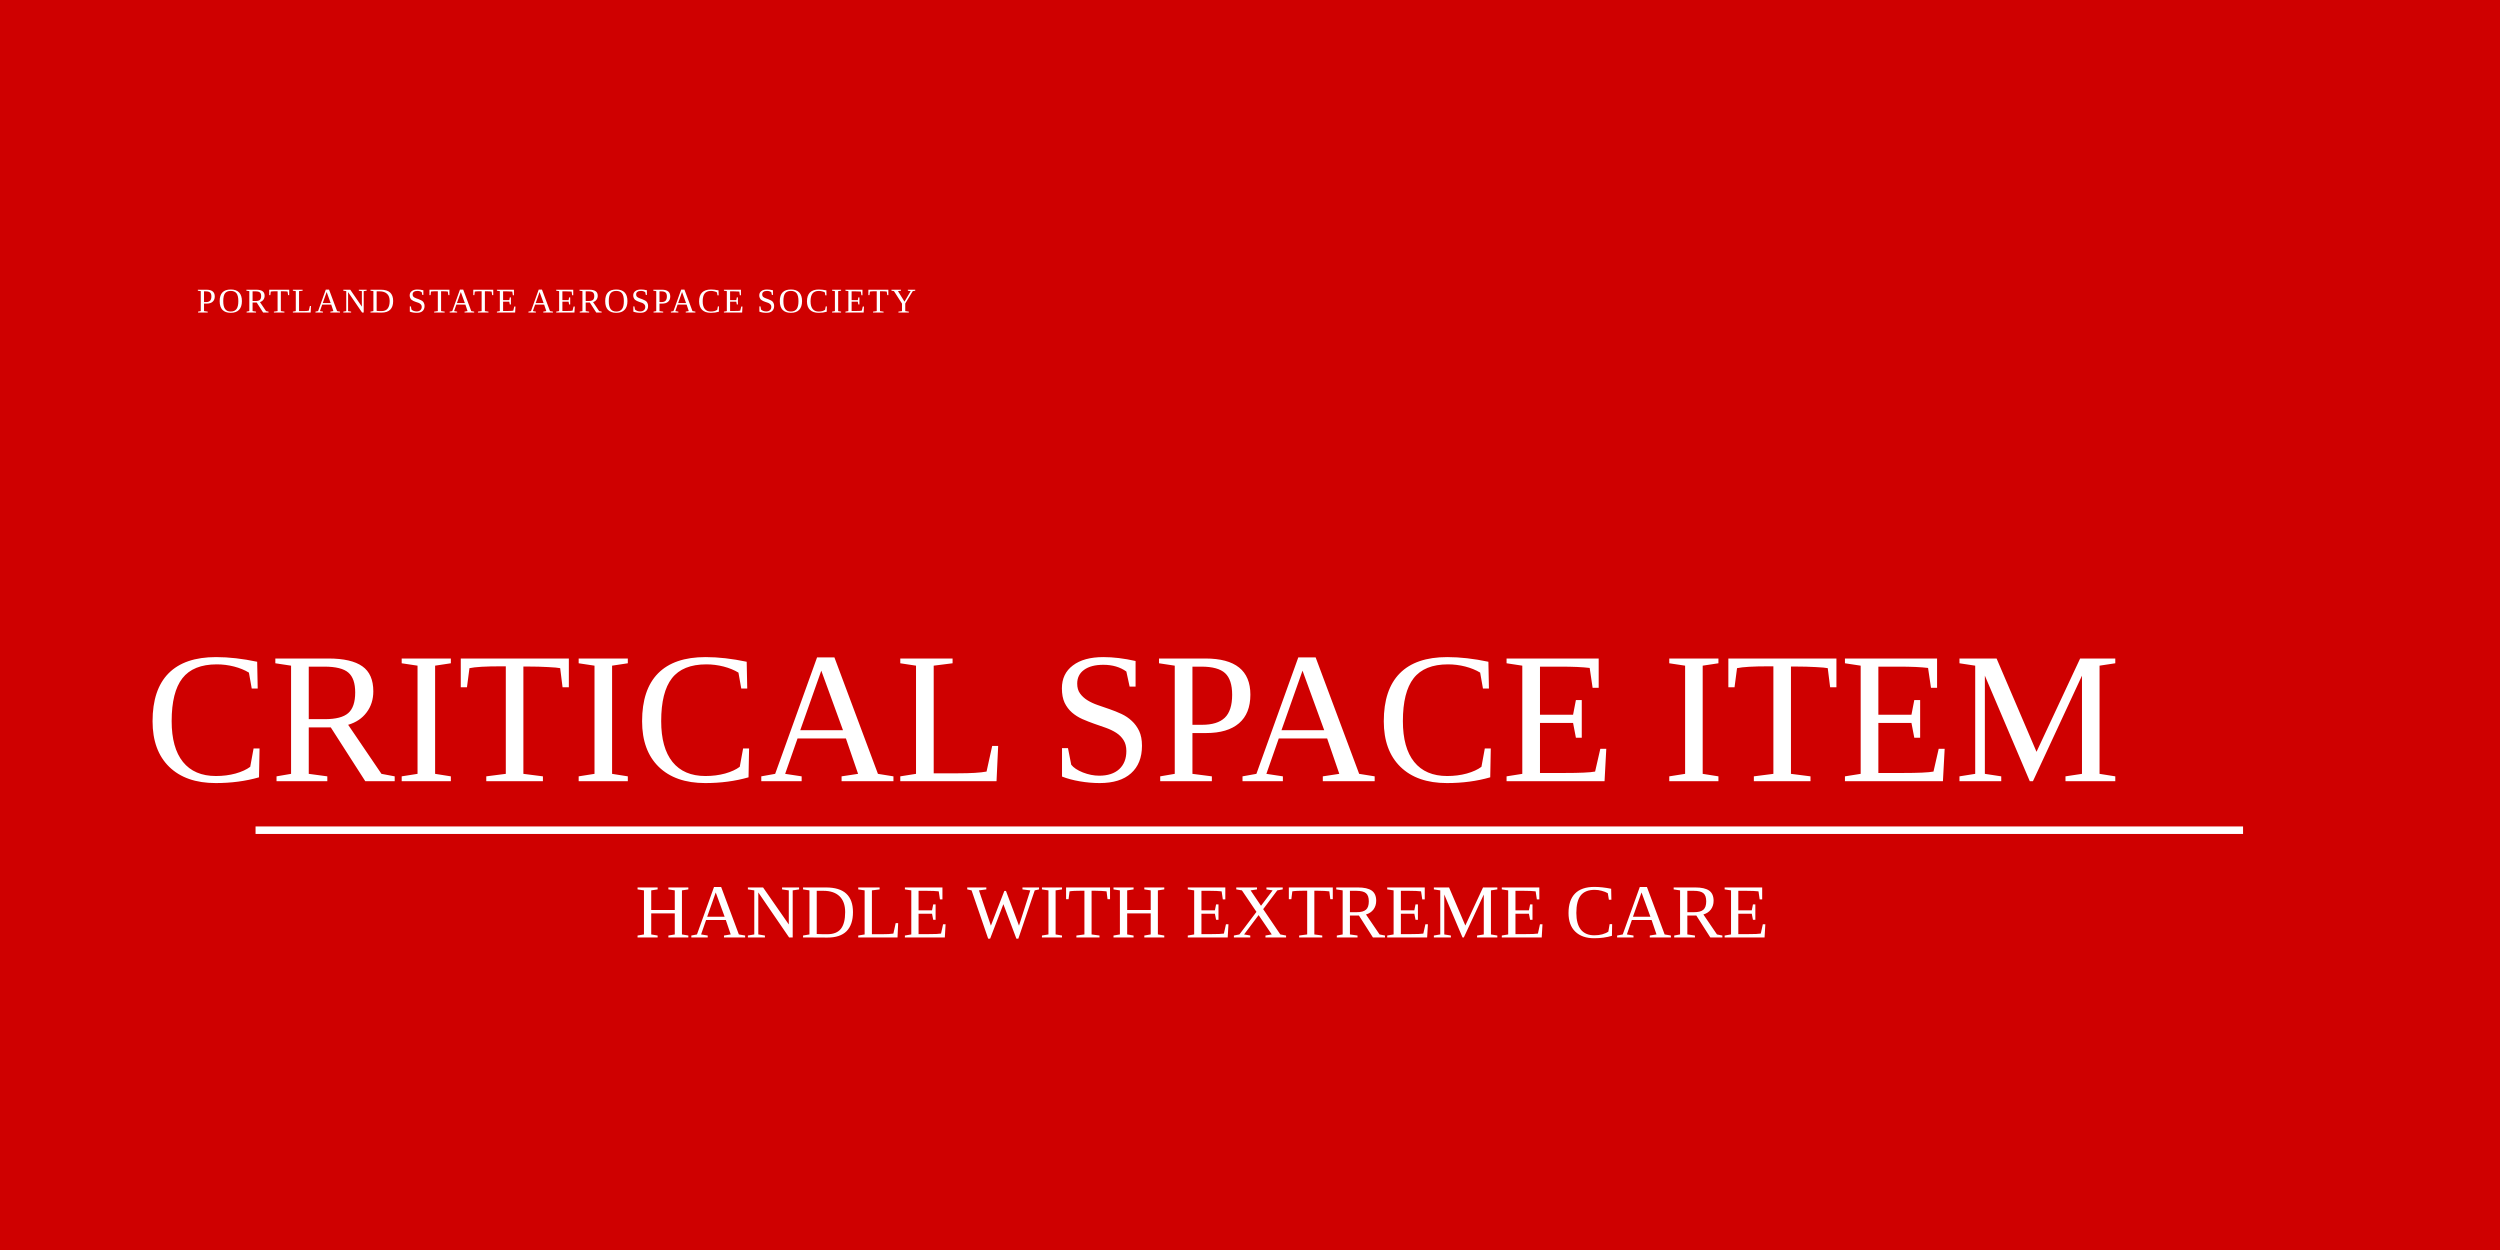
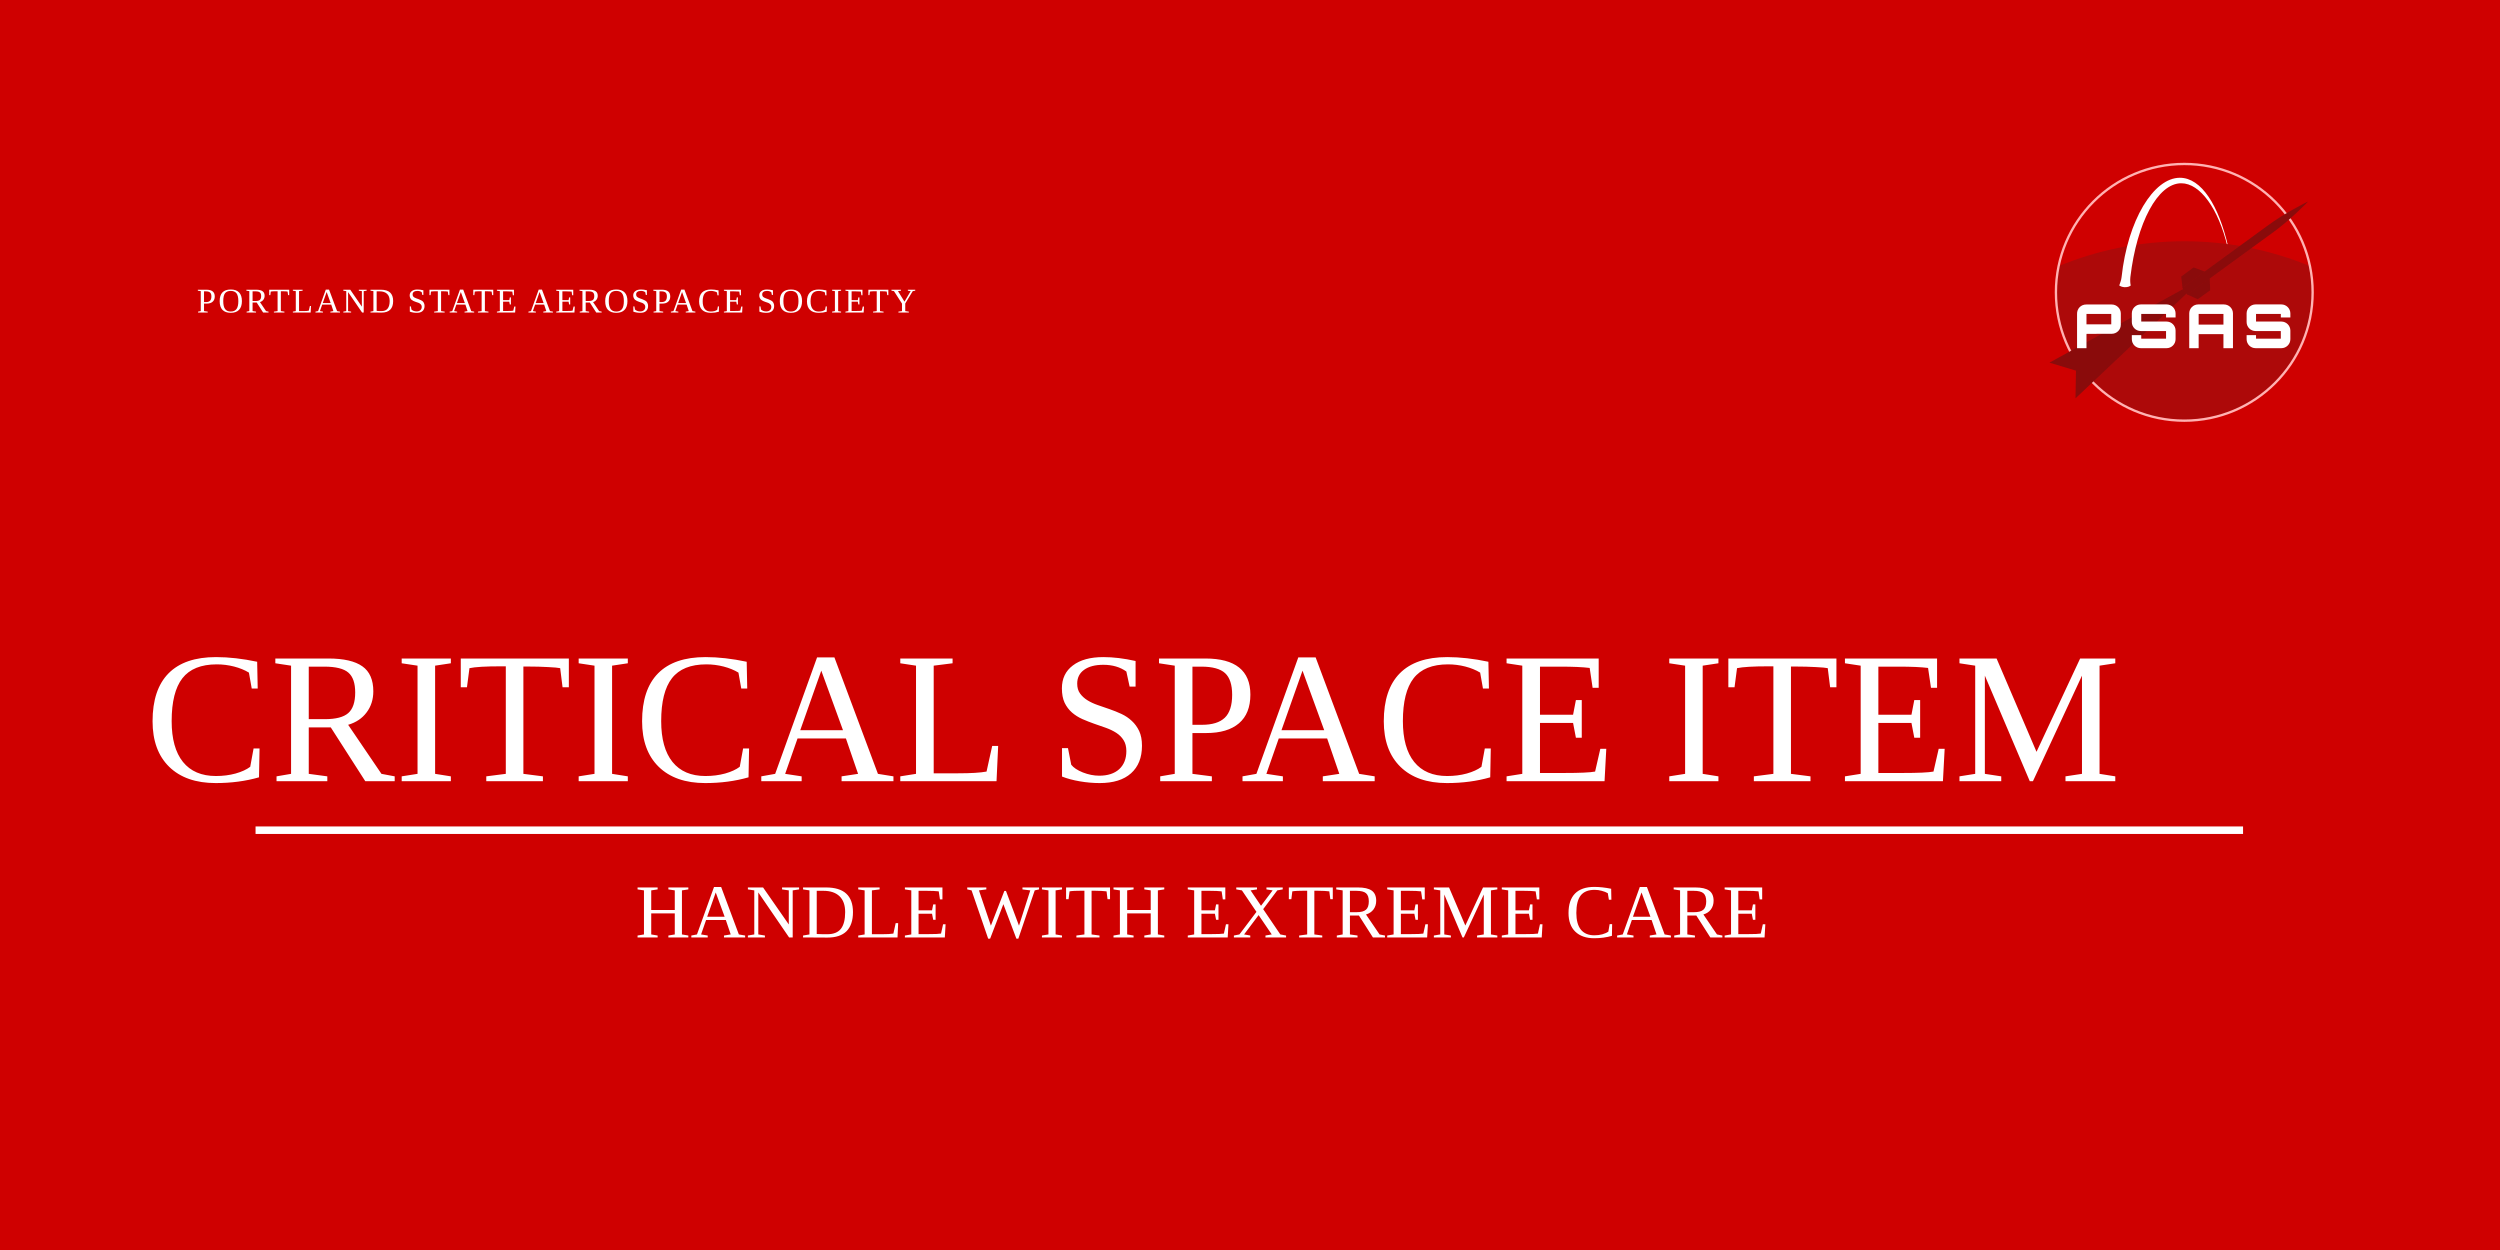
<svg xmlns="http://www.w3.org/2000/svg" xmlns:xlink="http://www.w3.org/1999/xlink" width="360" height="180" id="svg2" version="1.1">
  <defs id="defs4">
    <pattern xlink:href="#Packedcircles" id="pattern5299" patternTransform="matrix(8.067451,-0.6054673,0.6566159,8.748971,5.813807,11.44917)" />
    <pattern id="Packedcircles" patternTransform="translate(0,0) scale(10,10)" height="1.732" width="1" patternUnits="userSpaceOnUse">
      <circle id="circle4603" r="0.5" cy="0.5" cx="0" style="fill:black;stroke:none" />
      <circle id="circle4605" r="0.5" cy="0.5" cx="1" style="fill:black;stroke:none" />
      <circle id="circle4607" r="0.5" cy="1.366" cx="0.5" style="fill:black;stroke:none" />
      <circle id="circle4609" r="0.5" cy="-0.366" cx="0.5" style="fill:black;stroke:none" />
    </pattern>
  </defs>
  <g id="layer1" transform="translate(0,-872.3621)" style="display:inline">
    <rect style="fill:#cf0000;fill-opacity:1;stroke:none" id="rect2985" width="360" height="180" x="0" y="872.362" />
+     <g id="g4975" transform="matrix(0.75,0,0,0.75,75.5094,224.8273)">
+       <path d="m 317.859,897.511 c -0.272,0.526 -0.272,0.526 0.267,1.056 3.621,0 7.135,4.869 8.876,12.192 0,0 -0.221,0 0.131,-0.004 -1.808,-7.943 -5.162,-13.244 -9.275,-13.244 z" style="fill:#ffffff;fill-opacity:1;fill-rule:nonzero;stroke:none" id="path4215" />
+       <path d="m 318.704,909.702 c -8.549,0 -16.695,1.703 -24.128,4.78 -0.335,1.621 -0.513,3.302 -0.513,5.026 0,13.609 11.032,24.641 24.641,24.641 13.61,0 24.646,-11.032 24.646,-24.641 0,-1.723 -0.178,-3.405 -0.514,-5.026 -7.436,-3.082 -15.586,-4.78 -24.132,-4.78 z" style="fill:#ad0909;fill-opacity:1;fill-rule:nonzero;stroke:none" id="path4217" />
+       <path d="m 343.346,919.504 c 0,13.613 -11.032,24.645 -24.642,24.645 -13.609,0 -24.645,-11.032 -24.645,-24.645 0,-13.61 11.036,-24.642 24.645,-24.642 13.61,0 24.642,11.032 24.642,24.642 z" style="fill:none;stroke:#ffb2b2;stroke-width:0.45;stroke-miterlimit:4;stroke-opacity:1;stroke-dasharray:none" id="path4213" />
+       <g transform="matrix(1.086694,0,0,-1.086694,136.3348,1149.149)" id="g4956" style="fill:#8a0b0b;fill-opacity:1;stroke:none">
+         <path id="path4219" style="fill:#8a0b0b;fill-opacity:1;fill-rule:nonzero;stroke:none" d="M 167.688,211.938 144,198.898 l 4.684,-1.418 -0.086,-4.89 19.664,18.558 -0.574,0.79 z" />
+         <path id="path4221" style="fill:#8a0b0b;fill-opacity:1;fill-rule:nonzero;stroke:none" d="m 171.484,214.973 -2.027,0.742 -2.18,-1.606 0.231,-2.007" />
+         <path id="path4223" style="fill:#8a0b0b;fill-opacity:1;fill-rule:nonzero;stroke:none" d="m 168.363,210.875 c 0,0 12.981,9.496 14.965,10.91 3.184,2.274 6.27,5.481 6.27,5.481 l 0.05,0.074 -0.078,-0.024 c 0,0 -4,-1.957 -7.136,-4.289 -1.957,-1.457 -14.973,-10.906 -14.973,-10.906 l 0.902,-1.246 z" />
+         <path id="path4225" style="fill:#8a0b0b;fill-opacity:1;fill-rule:nonzero;stroke:none" d="m 172.309,213.84 0.086,-2.156 -2.196,-1.582 -1.84,0.832" />
+       </g>
+       <path d="m 298.116,923.698 0,6.533 1.808,0 0,-2.696 c 0.013,0.013 0.034,0.013 0.034,0.013 0,-0.047 -0.009,-0.067 -0.034,-0.067 l 4.852,-0.013 c 0.96,0 1.74,-0.781 1.74,-1.728 l 0,-2.169 c 0,-0.947 -0.78,-1.728 -1.74,-1.728 l -4.894,0 c -1.015,-0.013 -1.817,0.811 -1.766,1.855 z m 1.808,-0.047 4.759,0 0,1.995 -4.759,0 0,-1.995" style="fill:#ffffff;fill-opacity:1;fill-rule:nonzero;stroke:none" id="path4227" />
+       <path d="m 317.031,923.557 c 0,-0.955 -0.781,-1.728 -1.728,-1.728 l -4.944,0 c -0.955,0 -1.728,0.773 -1.728,1.728 l 0,1.656 c 0,0.958 0.773,1.728 1.728,1.728 l 4.843,0 0,1.468 -4.763,0 0,-0.688 -1.808,0 0,0.781 c 0,0.96 0.773,1.728 1.728,1.728 l 4.944,0 c 0.947,0 1.728,-0.768 1.728,-1.728 l 0,-1.655 c 0,-0.955 -0.781,-1.728 -1.728,-1.728 l -4.864,0 0,-1.469 4.763,0 0,0.688 1.829,0 0,-0.781" style="fill:#ffffff;fill-opacity:1;fill-rule:nonzero;stroke:none" id="path4229" />
+       <path d="m 321.378,921.83 c -0.955,0 -1.724,0.773 -1.724,1.728 l 0,6.673 1.808,0 0,-2.704 4.759,0 0,2.704 1.83,0 0,-6.673 c 0,-0.955 -0.781,-1.728 -1.737,-1.728 l -4.937,0 m 0.085,3.876 0,-2.055 4.759,0 0,2.055 -4.759,0" style="fill:#ffffff;fill-opacity:1;fill-rule:nonzero;stroke:none" id="path4231" />
+       <path d="m 339.071,923.557 c 0,-0.955 -0.785,-1.728 -1.727,-1.728 l -4.946,0 c -0.96,0 -1.728,0.773 -1.728,1.728 l 0,1.656 c 0,0.958 0.768,1.728 1.728,1.728 l 4.839,0 0,1.468 -4.759,0 0,-0.688 -1.808,0 0,0.781 c 0,0.96 0.768,1.728 1.728,1.728 l 4.946,0 c 0.942,0 1.727,-0.768 1.727,-1.728 l 0,-1.655 c 0,-0.955 -0.785,-1.728 -1.727,-1.728 l -4.865,0 0,-1.469 4.759,0 0,0.688 1.833,0 0,-0.781" style="fill:#ffffff;fill-opacity:1;fill-rule:nonzero;stroke:none" id="path4233" />
+       <path d="m 317.859,897.511 c -5.051,0 -10.023,8.128 -11.198,19.102 -0.054,0.517 -0.263,1.052 -0.437,1.566 0.06,0.106 0.581,0.336 1.023,0.343 0.637,0.017 1.024,-0.178 1.18,-0.343 -0.101,-0.229 -0.136,-1.065 -0.076,-1.588 1.236,-10.438 5.251,-18.024 9.776,-18.024 0.272,-0.526 0.272,-0.526 -0.267,-1.056 z" style="fill:#ffffff;fill-opacity:1;fill-rule:nonzero;stroke:none" id="path4235" />
+     </g>
  </g>
  <g id="layer2" transform="translate(0,-103.4645)" style="display:inline">
    <g id="layer1-4" transform="matrix(0.1235146,0,0,0.1235146,364.2425,-0.8339067)" style="display:none" />
    <path style="fill:none;stroke:#ffffff;stroke-width:1.08;stroke-linecap:butt;stroke-linejoin:miter;stroke-miterlimit:4;stroke-opacity:1;stroke-dasharray:none;display:inline" d="m 36.8,223.013 286.2,0" id="path3853" />
    <text xml:space="preserve" style="font-size:27px;font-style:normal;font-variant:normal;font-weight:normal;font-stretch:normal;text-align:center;line-height:125%;letter-spacing:0px;word-spacing:0px;writing-mode:lr-tb;text-anchor:middle;fill:#ffffff;fill-opacity:1;stroke:none;font-family:HelveticaNeue LT 65 Medium;-inkscape-font-specification:'HelveticaNeue LT 65 Medium,'" x="180" y="215.964" id="text3116">
      <tspan id="tspan3118" x="180" y="215.964">CRITICAL SPACE ITEM</tspan>
    </text>
    <text xml:space="preserve" style="font-size:11px;font-style:normal;font-variant:normal;font-weight:normal;font-stretch:normal;text-align:center;line-height:125%;letter-spacing:0px;word-spacing:0px;writing-mode:lr-tb;text-anchor:middle;fill:#ffffff;fill-opacity:1;stroke:none;font-family:HelveticaNeue LT 55 Roman;-inkscape-font-specification:'HelveticaNeue LT 55 Roman,'" x="180" y="238.464" id="text3888">
      <tspan id="tspan3890" x="180" y="238.464">HANDLE WITH EXTREME CARE</tspan>
    </text>
    <text xml:space="preserve" style="font-size:5px;font-style:normal;font-variant:normal;font-weight:normal;font-stretch:normal;text-align:start;line-height:125%;letter-spacing:0.3px;word-spacing:2.5px;writing-mode:lr;text-anchor:start;fill:#ffffff;fill-opacity:1;stroke:none;font-family:HelveticaNeue LT 43 LightEx;-inkscape-font-specification:HelveticaNeue LT 43 LightEx" x="28.346" y="148.464" id="text3892">
      <tspan id="tspan3894" x="28.346" y="148.464">PORTLAND STATE AEROSPACE SOCIETY</tspan>
    </text>
  </g>
</svg>
